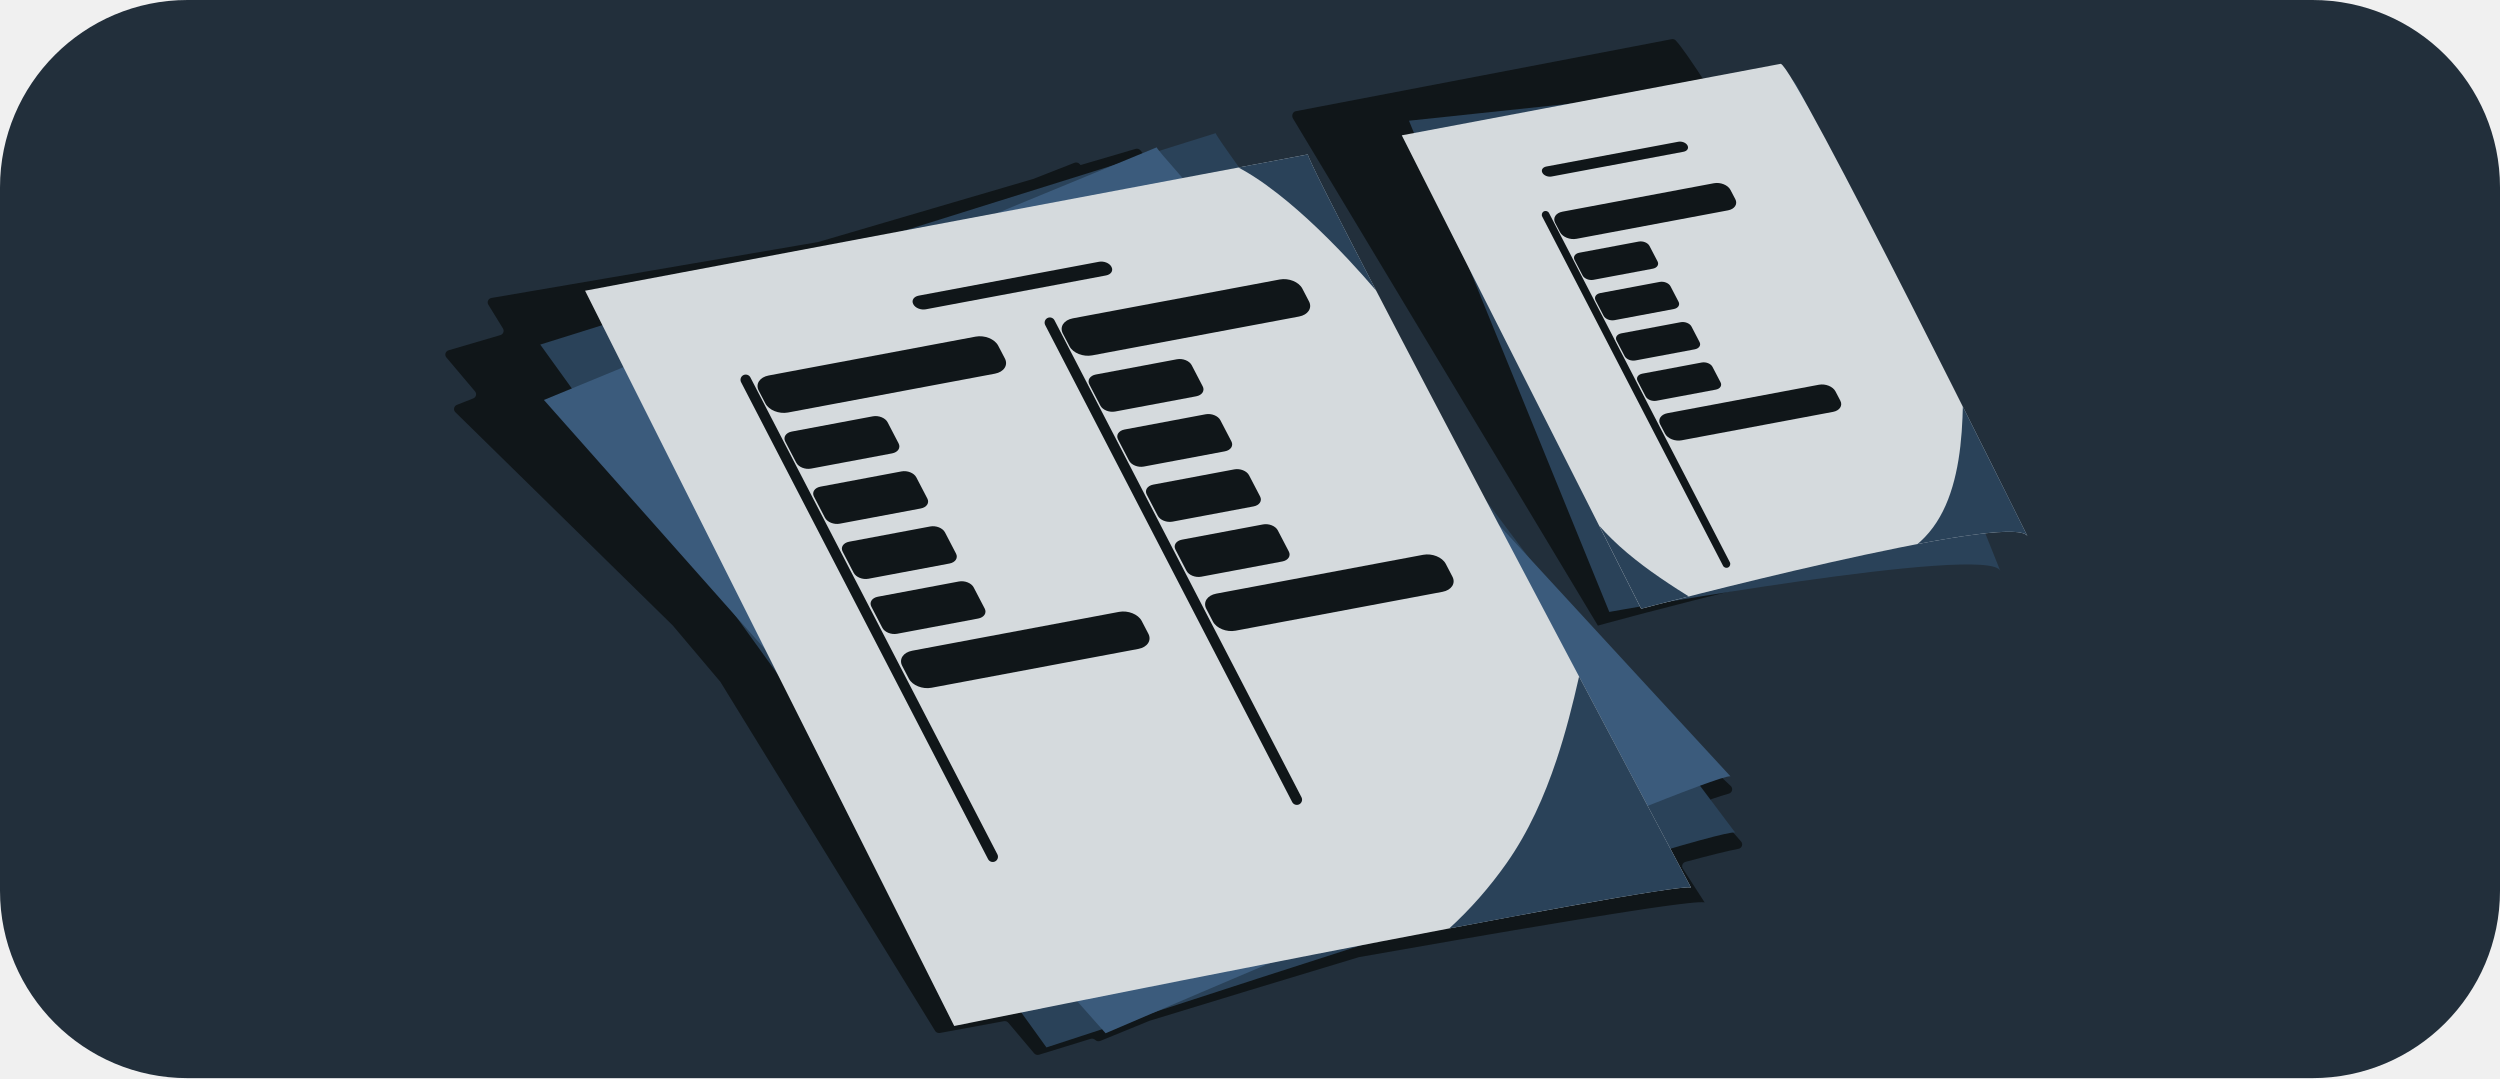
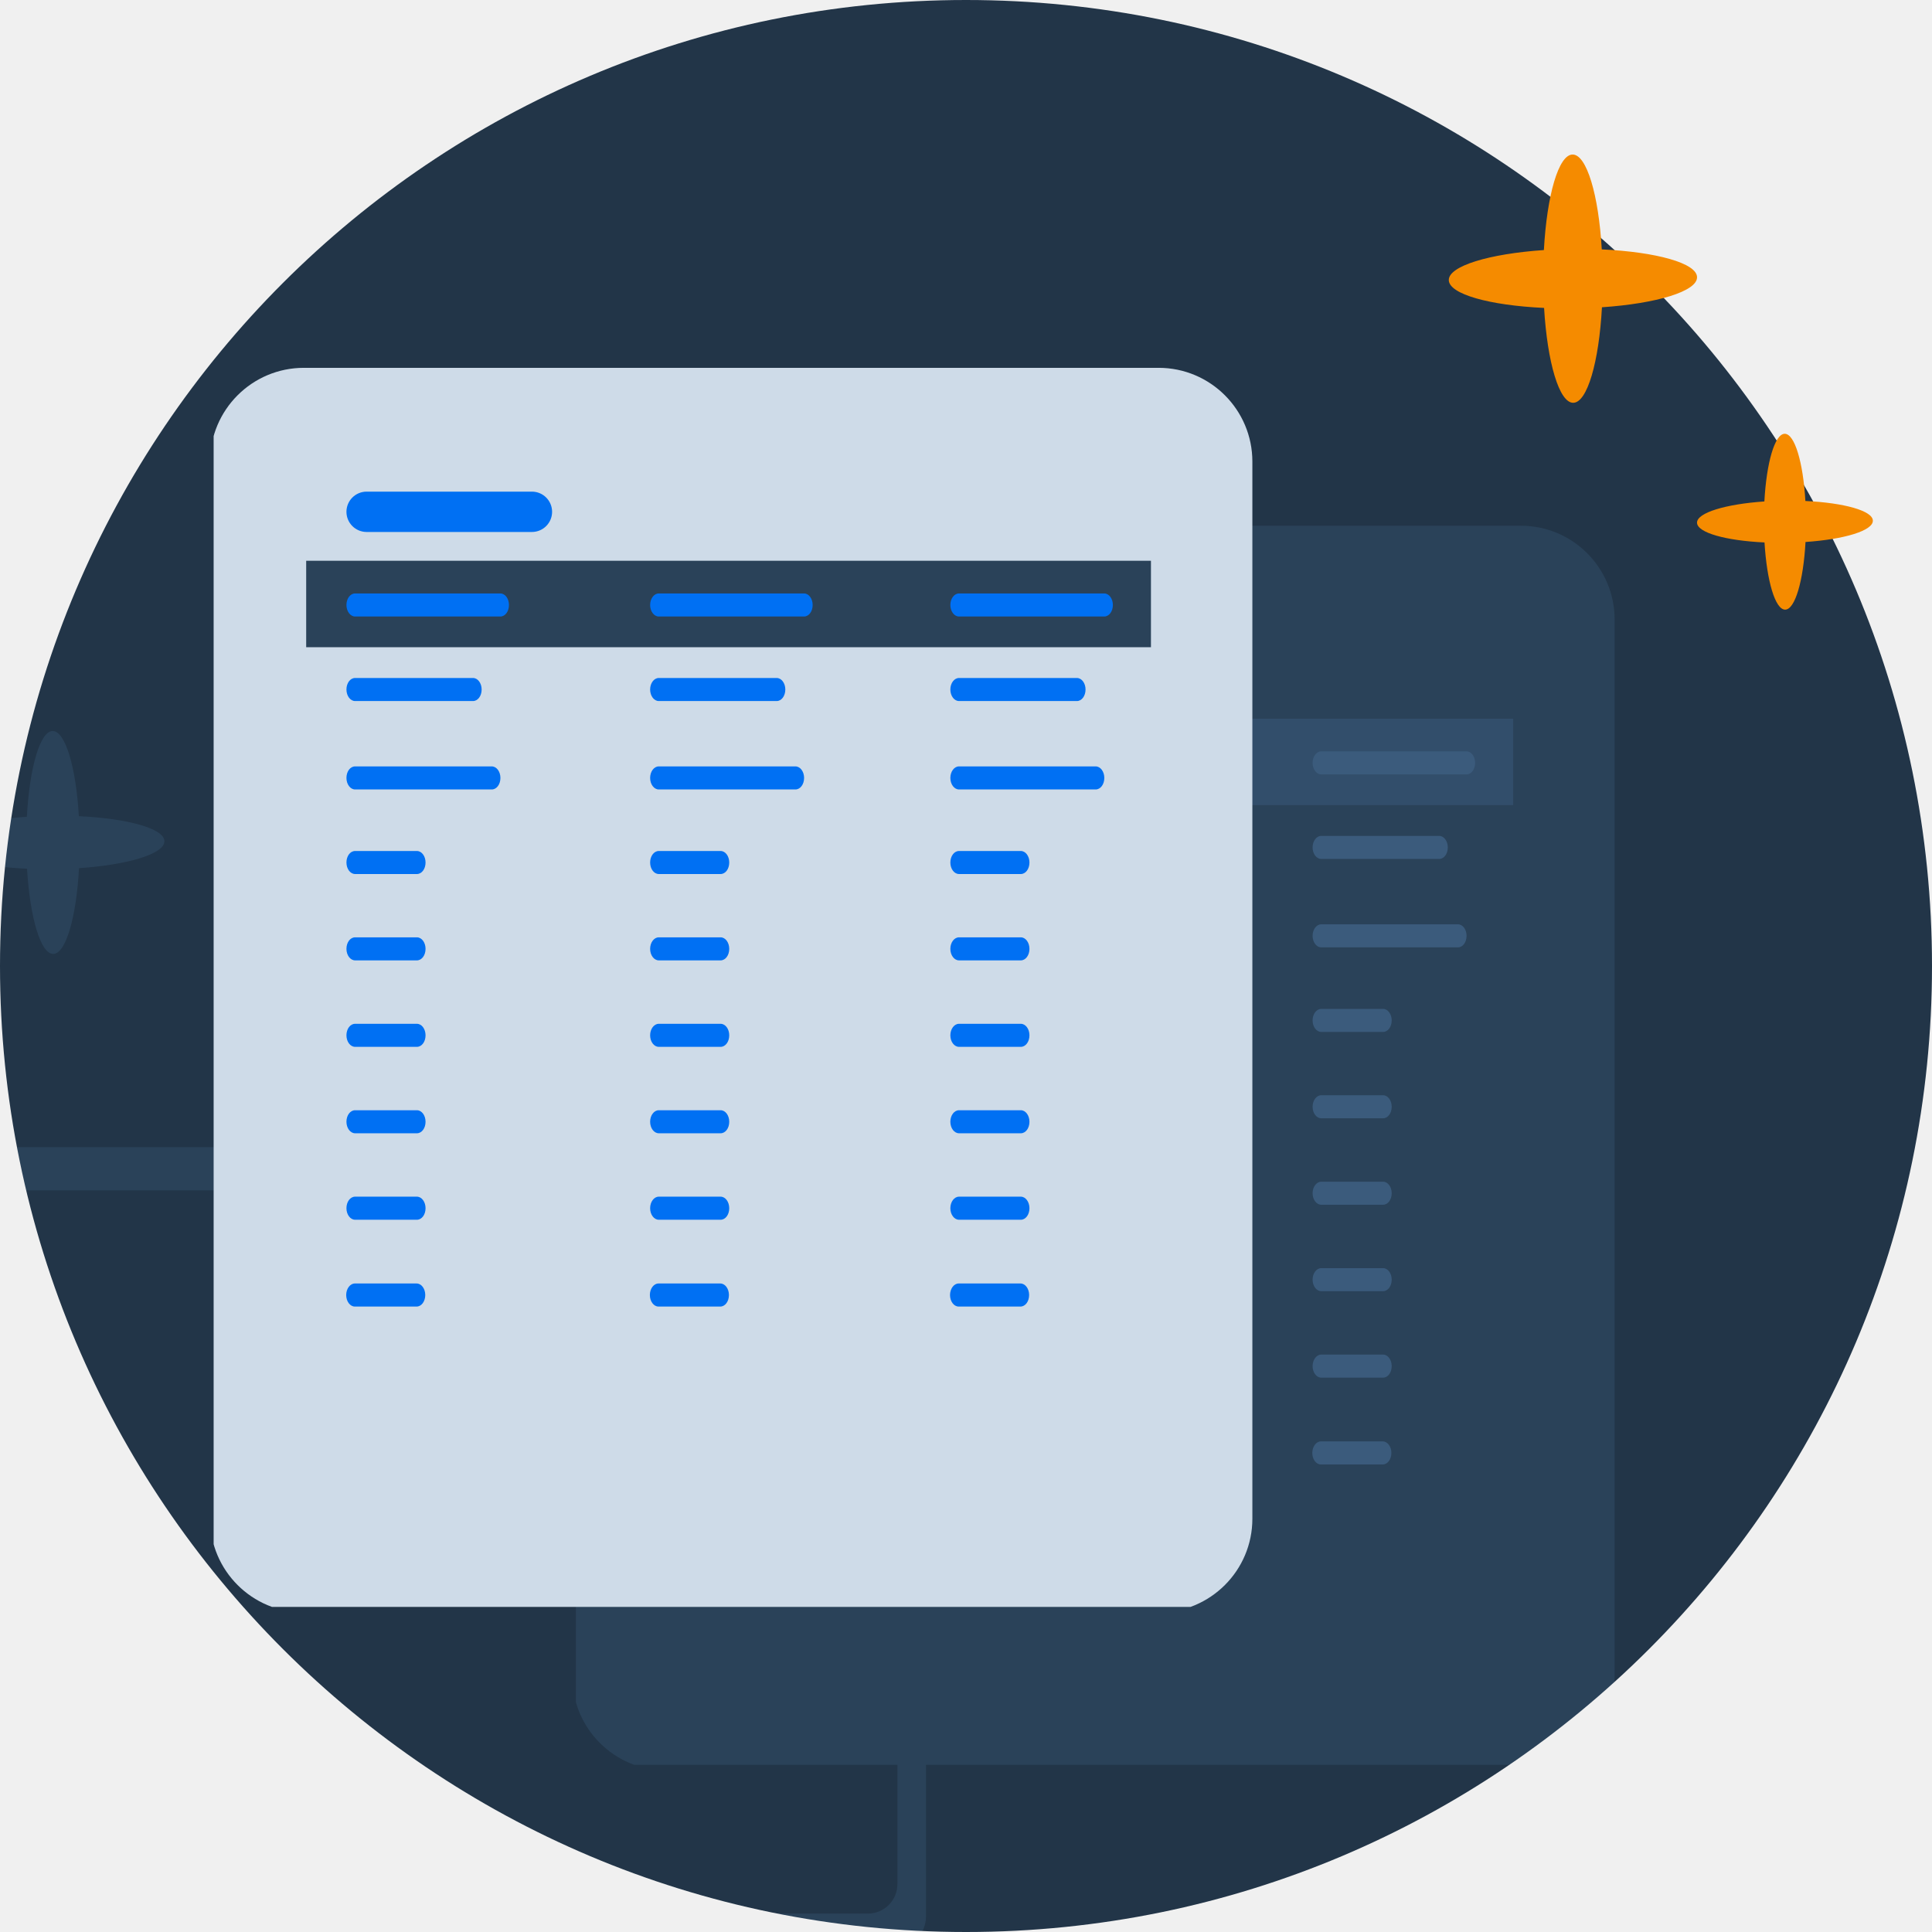
- <svg xmlns="http://www.w3.org/2000/svg" width="160" height="69" viewBox="0 0 160 69" fill="none">
-   <rect width="160" height="69" rx="12" fill="#222F3B" />
-   <path d="M110.766 50.302C109.198 48.818 103.254 43.197 96.321 36.617C96.315 36.61 96.308 36.604 96.302 36.597C95.277 35.424 94.236 34.234 93.192 33.039C93.183 33.028 93.174 33.018 93.165 33.005C90.073 28.181 87.038 23.431 84.594 19.574C84.496 19.418 84.397 19.263 84.301 19.111C84.299 19.107 84.296 19.103 84.294 19.098C84.204 18.957 84.117 18.817 84.027 18.678C84.014 18.657 84.001 18.635 83.988 18.614C83.902 18.479 83.819 18.346 83.736 18.215C83.729 18.206 83.723 18.195 83.718 18.187C83.637 18.056 83.554 17.927 83.475 17.801C83.46 17.777 83.447 17.756 83.431 17.732C83.357 17.616 83.285 17.5 83.212 17.385C83.197 17.359 83.182 17.335 83.164 17.31C83.092 17.194 83.02 17.082 82.95 16.969C82.934 16.943 82.919 16.919 82.901 16.893C82.829 16.778 82.757 16.664 82.687 16.552C82.676 16.533 82.663 16.516 82.652 16.497C82.595 16.404 82.538 16.314 82.481 16.224C82.433 16.145 82.382 16.068 82.334 15.991C82.279 15.903 82.225 15.815 82.17 15.731C82.157 15.712 82.146 15.692 82.133 15.673C82.067 15.568 82.004 15.465 81.938 15.364C81.916 15.33 81.894 15.296 81.874 15.261C81.828 15.188 81.782 15.116 81.739 15.043C81.701 14.982 81.664 14.922 81.627 14.865C81.592 14.809 81.557 14.751 81.522 14.695C81.493 14.65 81.465 14.603 81.436 14.558C81.397 14.493 81.358 14.429 81.318 14.367C81.287 14.318 81.257 14.268 81.226 14.221C81.195 14.172 81.165 14.12 81.134 14.073C81.101 14.02 81.066 13.964 81.033 13.912C81.005 13.867 80.976 13.822 80.95 13.777C80.915 13.721 80.88 13.664 80.847 13.61C80.825 13.573 80.803 13.539 80.781 13.505C80.746 13.449 80.711 13.393 80.679 13.338C80.652 13.295 80.628 13.254 80.602 13.213C80.573 13.168 80.545 13.123 80.519 13.078C80.493 13.035 80.466 12.992 80.44 12.949C80.414 12.906 80.387 12.864 80.361 12.821C80.341 12.786 80.322 12.754 80.302 12.722C80.273 12.673 80.243 12.626 80.214 12.578C80.21 12.57 80.206 12.563 80.199 12.555C80.081 12.362 79.973 12.184 79.877 12.021C79.866 12.004 79.855 11.984 79.844 11.965C79.822 11.928 79.803 11.894 79.781 11.858C79.765 11.832 79.75 11.804 79.735 11.78C79.717 11.75 79.7 11.72 79.682 11.693C79.667 11.667 79.651 11.641 79.638 11.617C79.621 11.587 79.606 11.562 79.59 11.534C79.577 11.512 79.564 11.491 79.553 11.47C79.538 11.444 79.525 11.42 79.511 11.396C79.498 11.375 79.487 11.354 79.476 11.334C79.463 11.313 79.452 11.291 79.439 11.27C79.428 11.251 79.419 11.233 79.411 11.216C79.4 11.197 79.389 11.178 79.38 11.161C79.371 11.143 79.362 11.128 79.356 11.116C79.347 11.101 79.338 11.083 79.332 11.07C79.325 11.056 79.319 11.043 79.312 11.03C79.305 11.017 79.299 11.004 79.295 10.993C79.288 10.98 79.284 10.972 79.279 10.961C79.275 10.953 79.27 10.942 79.266 10.935C79.262 10.925 79.26 10.918 79.257 10.91C79.257 10.905 79.253 10.899 79.251 10.895C79.249 10.886 79.246 10.88 79.246 10.873C79.246 10.873 79.246 10.873 79.246 10.871L74.829 11.63C74.724 11.648 74.617 11.609 74.551 11.53C73.756 10.586 73.22 9.932 73.001 9.636C72.926 9.535 72.799 9.492 72.679 9.528L69.157 10.562C69.135 10.539 69.114 10.515 69.096 10.496C69.013 10.403 68.882 10.373 68.765 10.418L66.151 11.444C66.151 11.444 66.133 11.45 66.127 11.452L52.387 15.482C52.376 15.486 52.365 15.489 52.354 15.491L31.456 19.068C31.252 19.103 31.147 19.328 31.254 19.502L32.189 21.022C32.288 21.183 32.207 21.393 32.021 21.447L28.71 22.418C28.508 22.478 28.434 22.719 28.567 22.877L30.402 25.05C30.529 25.2 30.47 25.43 30.284 25.5L29.242 25.91C29.047 25.987 28.994 26.234 29.143 26.382L43.038 40.012C43.038 40.012 43.051 40.025 43.056 40.031L46.089 43.621C46.098 43.632 46.106 43.645 46.115 43.656L59.846 65.976C59.909 66.079 60.03 66.132 60.15 66.111C60.661 66.017 62.128 65.746 64.25 65.356C64.355 65.337 64.464 65.375 64.532 65.455L66.183 67.411C66.26 67.501 66.383 67.537 66.497 67.503C66.933 67.368 68.104 67.007 69.799 66.486C69.904 66.454 70.02 66.482 70.097 66.557C70.182 66.641 70.307 66.664 70.417 66.619C70.835 66.448 71.958 65.989 73.577 65.328C73.585 65.324 73.594 65.322 73.603 65.32C77.315 64.183 82.067 62.735 86.951 61.264C86.962 61.26 86.972 61.257 86.986 61.255C89.046 60.891 91.083 60.535 93.041 60.196C93.238 60.161 93.435 60.127 93.63 60.095C93.704 60.082 93.779 60.069 93.855 60.056C94.05 60.022 94.243 59.99 94.433 59.958C94.504 59.945 94.574 59.934 94.644 59.921C94.834 59.889 95.025 59.857 95.213 59.823C95.281 59.812 95.347 59.799 95.415 59.788C95.629 59.752 95.844 59.715 96.058 59.679C96.091 59.672 96.122 59.668 96.155 59.662C96.35 59.627 96.545 59.595 96.74 59.563C96.801 59.552 96.86 59.542 96.919 59.533C97.14 59.494 97.361 59.458 97.58 59.422C97.583 59.422 97.585 59.422 97.587 59.422C97.797 59.385 98.005 59.351 98.213 59.316C98.275 59.306 98.336 59.295 98.397 59.286C98.592 59.254 98.783 59.222 98.973 59.19C99.015 59.184 99.054 59.177 99.096 59.168C99.273 59.138 99.446 59.111 99.619 59.081C99.68 59.07 99.742 59.061 99.801 59.05C99.976 59.02 100.149 58.993 100.32 58.965C100.375 58.956 100.429 58.947 100.484 58.937C100.644 58.911 100.804 58.883 100.962 58.858C101.019 58.849 101.076 58.838 101.132 58.83C101.31 58.802 101.483 58.772 101.656 58.744C101.686 58.739 101.719 58.733 101.75 58.729C101.912 58.703 102.074 58.677 102.232 58.652C102.284 58.643 102.339 58.634 102.392 58.626C102.558 58.6 102.722 58.572 102.882 58.547C102.911 58.542 102.937 58.538 102.963 58.534C103.114 58.51 103.261 58.486 103.408 58.463C103.46 58.454 103.511 58.446 103.563 58.439C103.725 58.413 103.885 58.388 104.041 58.364C104.049 58.364 104.058 58.362 104.067 58.36C104.218 58.336 104.367 58.313 104.514 58.291C104.555 58.285 104.597 58.278 104.638 58.272C104.785 58.248 104.932 58.227 105.072 58.206C105.085 58.206 105.098 58.201 105.109 58.199C105.243 58.18 105.372 58.16 105.501 58.141C105.541 58.135 105.582 58.128 105.622 58.124C105.758 58.105 105.891 58.085 106.018 58.066C106.025 58.066 106.029 58.066 106.033 58.064C106.158 58.047 106.281 58.03 106.399 58.012C106.43 58.008 106.463 58.004 106.493 58C106.614 57.982 106.734 57.965 106.848 57.95C106.852 57.95 106.855 57.95 106.859 57.95C106.969 57.935 107.076 57.92 107.179 57.907C107.207 57.903 107.234 57.901 107.26 57.897C107.361 57.884 107.459 57.871 107.551 57.86C107.56 57.86 107.566 57.86 107.575 57.858C107.665 57.847 107.75 57.837 107.834 57.828C107.858 57.826 107.882 57.822 107.904 57.819C107.987 57.811 108.068 57.8 108.142 57.794C108.147 57.794 108.151 57.794 108.155 57.794C108.23 57.785 108.3 57.779 108.366 57.772C108.383 57.772 108.401 57.77 108.418 57.768C108.484 57.761 108.547 57.757 108.607 57.753C108.664 57.749 108.714 57.746 108.762 57.744C108.775 57.744 108.786 57.744 108.797 57.744C108.843 57.744 108.887 57.742 108.924 57.742C108.961 57.742 108.99 57.742 109.018 57.746C109.025 57.746 109.031 57.746 109.038 57.746C109.062 57.749 109.084 57.753 109.099 57.757C109.099 57.757 108.589 56.968 107.702 55.593C107.597 55.43 107.682 55.211 107.873 55.16C109.434 54.74 110.61 54.446 111.259 54.326C111.482 54.285 111.576 54.025 111.429 53.856C111.042 53.416 110.359 52.638 109.443 51.593C109.307 51.439 109.373 51.199 109.57 51.132C110.015 50.982 110.376 50.866 110.648 50.791C110.864 50.731 110.932 50.461 110.77 50.306L110.766 50.302Z" fill="#101619" />
-   <path d="M120.707 35.62C120.759 35.612 120.808 35.601 120.86 35.592C120.95 35.575 121.038 35.56 121.126 35.543C121.18 35.534 121.231 35.523 121.285 35.515C121.425 35.489 121.564 35.465 121.702 35.442C121.764 35.431 121.824 35.42 121.884 35.41C121.959 35.397 122.037 35.384 122.112 35.371C122.183 35.358 122.254 35.347 122.322 35.337C122.43 35.319 122.535 35.302 122.64 35.285C122.709 35.274 122.775 35.264 122.842 35.253C122.909 35.242 122.973 35.234 123.04 35.223C123.115 35.212 123.188 35.201 123.261 35.191C123.342 35.18 123.422 35.167 123.499 35.156C123.579 35.146 123.658 35.135 123.735 35.124C123.789 35.118 123.843 35.111 123.894 35.103C123.969 35.094 124.045 35.083 124.118 35.075C124.171 35.068 124.223 35.062 124.277 35.055C124.369 35.045 124.461 35.034 124.549 35.025C124.592 35.021 124.635 35.017 124.676 35.012C124.751 35.006 124.826 34.997 124.899 34.991C124.932 34.989 124.964 34.984 124.996 34.982C125.093 34.974 125.187 34.967 125.277 34.961C125.309 34.959 125.342 34.957 125.376 34.954C125.445 34.95 125.513 34.946 125.58 34.944C125.608 34.944 125.636 34.942 125.662 34.939C125.748 34.937 125.831 34.935 125.911 34.933C125.934 34.933 125.958 34.933 125.982 34.933C126.046 34.933 126.106 34.933 126.166 34.933C126.188 34.933 126.209 34.933 126.231 34.933C126.304 34.935 126.375 34.939 126.443 34.944C126.461 34.944 126.476 34.946 126.491 34.948C126.544 34.952 126.596 34.959 126.647 34.963C126.665 34.963 126.682 34.967 126.697 34.969C126.757 34.978 126.813 34.987 126.864 34.997C126.873 34.997 126.881 35.002 126.89 35.004C126.933 35.015 126.974 35.025 127.012 35.036C127.025 35.04 127.036 35.042 127.047 35.047C127.09 35.062 127.128 35.077 127.165 35.096C127.169 35.096 127.171 35.1 127.176 35.103C127.206 35.12 127.234 35.137 127.257 35.156C127.264 35.163 127.27 35.167 127.277 35.173C127.3 35.195 127.322 35.219 127.339 35.244C127.339 35.244 127.335 35.238 127.328 35.225C127.3 35.178 127.201 35.01 127.043 34.742C127.034 34.727 127.025 34.714 127.017 34.697C126.521 33.857 125.481 32.105 124.126 29.828C124.12 29.818 124.113 29.805 124.105 29.794C124.03 29.667 123.952 29.538 123.875 29.407C123.862 29.386 123.851 29.367 123.838 29.345C123.615 28.969 123.383 28.583 123.145 28.183C123.095 28.1 123.046 28.016 122.994 27.932C122.896 27.767 122.795 27.597 122.694 27.427C122.634 27.326 122.574 27.226 122.513 27.125C122.468 27.049 122.423 26.974 122.378 26.899C122.294 26.759 122.213 26.62 122.127 26.48C122.088 26.416 122.052 26.354 122.013 26.289C122.004 26.276 121.996 26.261 121.989 26.248C116.485 17.061 108.542 3.923 107.249 2.591C107.178 2.518 107.084 2.486 106.991 2.506L82.93 7.116C82.733 7.155 82.641 7.398 82.752 7.587L100.856 37.697L102.265 40.04C102.265 40.04 102.286 40.033 102.322 40.025C102.333 40.023 102.346 40.018 102.359 40.014C102.398 40.003 102.447 39.99 102.509 39.973C102.531 39.967 102.552 39.962 102.576 39.956C102.593 39.952 102.61 39.947 102.63 39.941C102.658 39.932 102.688 39.926 102.72 39.915C102.733 39.911 102.75 39.907 102.763 39.902C103.07 39.819 103.51 39.7 104.058 39.554C104.137 39.533 104.219 39.511 104.302 39.49C104.328 39.483 104.352 39.477 104.378 39.471C104.455 39.449 104.537 39.428 104.618 39.406C104.642 39.4 104.665 39.393 104.689 39.387C104.781 39.363 104.878 39.337 104.975 39.312C104.981 39.312 104.988 39.307 104.996 39.305C105.101 39.277 105.207 39.249 105.316 39.221C108.96 38.264 115.18 36.688 120.089 35.738C120.297 35.697 120.505 35.659 120.709 35.62H120.707Z" fill="#101619" />
-   <path d="M34.576 22.053L66.973 67.035C66.973 67.035 109.7 52.986 111.049 53.28C111.049 53.28 77.792 9.108 77.805 8.523L34.576 22.053Z" fill="#2A4259" />
-   <path d="M34.81 25.598L70.759 66.128C70.759 66.128 109.438 49.502 110.748 49.683C110.748 49.683 74.086 9.99 74.028 9.43L34.81 25.598Z" fill="#3B5B7C" />
-   <path d="M37.445 18.606L61.07 65.662C61.07 65.662 106.925 56.383 108.225 56.808C108.225 56.808 83.573 10.45 83.702 9.883L37.445 18.606Z" fill="#D5DADD" />
-   <path d="M81.102 11.889C82.006 12.541 82.858 13.263 83.681 14.015C84.585 14.841 85.448 15.711 86.288 16.602C86.9 17.255 87.493 17.923 88.077 18.6C85.455 13.553 83.67 10.037 83.707 9.883L79.261 10.72C79.903 11.062 80.515 11.461 81.104 11.886L81.102 11.889Z" fill="#2A4259" />
-   <path d="M101.061 43.295C100.657 45.092 100.202 46.879 99.62 48.627C98.843 50.959 97.833 53.238 96.414 55.254C95.346 56.768 94.12 58.173 92.75 59.421C100.994 57.853 107.74 56.65 108.227 56.809C108.227 56.809 105.09 50.91 101.061 43.297V43.295Z" fill="#2A4259" />
-   <path d="M70.787 17.628L59.253 19.795C58.935 19.855 58.576 19.711 58.454 19.475L58.445 19.458C58.323 19.221 58.48 18.981 58.798 18.921L70.332 16.754C70.65 16.694 71.008 16.838 71.131 17.074L71.139 17.091C71.262 17.327 71.105 17.568 70.787 17.628Z" fill="#101619" />
-   <path d="M63.675 23.915L50.431 26.401C49.855 26.509 49.209 26.249 48.986 25.822L48.558 25.001C48.335 24.574 48.621 24.138 49.196 24.031L62.44 21.544C63.016 21.436 63.662 21.696 63.885 22.124L64.313 22.944C64.536 23.371 64.25 23.807 63.675 23.915Z" fill="#101619" />
-   <path d="M72.857 41.53L59.614 44.017C59.038 44.124 58.392 43.864 58.168 43.437L57.741 42.617C57.518 42.189 57.803 41.753 58.379 41.646L71.623 39.159C72.198 39.052 72.844 39.312 73.068 39.739L73.495 40.559C73.719 40.986 73.433 41.422 72.857 41.53Z" fill="#101619" />
-   <path d="M57.095 29.016L51.906 29.991C51.53 30.062 51.107 29.892 50.961 29.613L50.255 28.256C50.109 27.977 50.296 27.691 50.671 27.62L55.86 26.645C56.236 26.574 56.659 26.744 56.805 27.023L57.511 28.38C57.657 28.659 57.47 28.945 57.095 29.016Z" fill="#101619" />
-   <path d="M58.933 32.541L53.745 33.516C53.369 33.587 52.946 33.417 52.8 33.138L52.093 31.781C51.947 31.502 52.134 31.216 52.51 31.145L57.698 30.17C58.074 30.099 58.497 30.269 58.643 30.548L59.35 31.906C59.496 32.185 59.309 32.47 58.933 32.541Z" fill="#101619" />
-   <path d="M60.769 36.065L55.581 37.04C55.205 37.111 54.782 36.941 54.636 36.662L53.929 35.304C53.783 35.025 53.97 34.74 54.346 34.669L59.534 33.694C59.91 33.623 60.333 33.793 60.479 34.072L61.185 35.429C61.332 35.708 61.145 35.994 60.769 36.065Z" fill="#101619" />
-   <path d="M62.605 39.586L57.417 40.561C57.041 40.632 56.618 40.462 56.472 40.183L55.766 38.826C55.62 38.547 55.806 38.261 56.182 38.19L61.37 37.215C61.746 37.145 62.169 37.314 62.315 37.593L63.022 38.95C63.168 39.23 62.981 39.515 62.605 39.586Z" fill="#101619" />
-   <path fill-rule="evenodd" clip-rule="evenodd" d="M47.573 24.01C47.737 23.925 47.94 23.989 48.025 24.154L63.833 54.678C63.918 54.843 63.853 55.045 63.689 55.13C63.525 55.215 63.323 55.151 63.237 54.986L47.43 24.462C47.345 24.297 47.409 24.095 47.573 24.01Z" fill="#101619" />
-   <path d="M83.138 20.258L69.894 22.745C69.318 22.852 68.672 22.593 68.449 22.165L68.021 21.345C67.798 20.918 68.084 20.482 68.659 20.374L81.903 17.887C82.478 17.78 83.125 18.04 83.348 18.467L83.775 19.288C83.999 19.715 83.713 20.151 83.138 20.258Z" fill="#101619" />
-   <path d="M92.318 37.877L79.075 40.364C78.499 40.472 77.853 40.212 77.629 39.785L77.202 38.964C76.979 38.537 77.264 38.101 77.84 37.993L91.084 35.507C91.659 35.399 92.305 35.659 92.529 36.087L92.956 36.907C93.18 37.334 92.894 37.77 92.318 37.877Z" fill="#101619" />
-   <path d="M76.558 25.363L71.369 26.338C70.993 26.409 70.57 26.24 70.424 25.96L69.718 24.603C69.572 24.324 69.758 24.038 70.134 23.968L75.323 22.993C75.698 22.922 76.121 23.091 76.268 23.371L76.974 24.728C77.12 25.007 76.933 25.293 76.558 25.363Z" fill="#101619" />
-   <path d="M78.393 28.885L73.205 29.86C72.829 29.931 72.406 29.761 72.26 29.482L71.554 28.125C71.408 27.846 71.594 27.56 71.97 27.489L77.159 26.514C77.534 26.443 77.957 26.613 78.103 26.892L78.81 28.249C78.956 28.529 78.769 28.814 78.393 28.885Z" fill="#101619" />
-   <path d="M80.23 32.41L75.041 33.385C74.666 33.456 74.243 33.287 74.097 33.007L73.39 31.65C73.244 31.371 73.431 31.085 73.807 31.015L78.995 30.04C79.371 29.969 79.794 30.138 79.94 30.418L80.647 31.775C80.793 32.054 80.606 32.34 80.23 32.41Z" fill="#101619" />
-   <path d="M82.068 35.934L76.88 36.909C76.504 36.98 76.081 36.81 75.935 36.531L75.228 35.174C75.082 34.894 75.269 34.609 75.645 34.538L80.833 33.563C81.209 33.492 81.632 33.662 81.778 33.941L82.485 35.298C82.631 35.577 82.444 35.863 82.068 35.934Z" fill="#101619" />
-   <path fill-rule="evenodd" clip-rule="evenodd" d="M67.036 20.354C67.2 20.269 67.403 20.333 67.487 20.497L83.295 51.024C83.38 51.189 83.316 51.391 83.152 51.476C82.988 51.561 82.785 51.497 82.7 51.332L66.893 20.805C66.808 20.641 66.872 20.439 67.036 20.354Z" fill="#101619" />
-   <path d="M90.175 7.726L102.995 39.163C102.995 39.163 127.282 34.791 128.018 36.535C128.018 36.535 115.644 5.411 114.723 5.123L90.177 7.726H90.175Z" fill="#2A4259" />
-   <path d="M89.713 8.66L105.031 38.96C105.031 38.96 128.884 32.639 129.758 34.317C129.758 34.317 114.908 4.297 113.967 4.084L89.711 8.662L89.713 8.66Z" fill="#D5DADD" />
-   <path d="M125.622 26.016C125.617 26.254 125.611 26.49 125.6 26.729C125.575 27.336 125.532 27.944 125.463 28.55C125.396 29.14 125.304 29.729 125.173 30.308C125.048 30.871 124.887 31.427 124.679 31.964C124.481 32.475 124.237 32.969 123.938 33.431C123.646 33.882 123.298 34.299 122.901 34.661C122.841 34.717 122.776 34.767 122.712 34.82C126.494 34.101 129.462 33.745 129.76 34.316C129.76 34.316 127.984 30.725 125.62 26.018L125.622 26.016Z" fill="#2A4259" />
-   <path d="M107.357 37.714C106.614 37.233 105.88 36.737 105.171 36.204C104.469 35.676 103.79 35.111 103.161 34.497C102.88 34.224 102.611 33.941 102.352 33.648L105.036 38.957C105.036 38.957 106.226 38.641 108.081 38.171C107.841 38.019 107.6 37.868 107.36 37.714H107.357Z" fill="#2A4259" />
-   <path d="M107.746 9.712L99.302 11.297C99.07 11.34 98.808 11.235 98.716 11.063L98.709 11.05C98.619 10.876 98.735 10.7 98.967 10.657L107.411 9.072C107.643 9.029 107.905 9.134 107.997 9.306L108.004 9.319C108.094 9.493 107.978 9.669 107.746 9.712Z" fill="#101619" />
-   <path d="M110.596 13.462L100.9 15.283C100.479 15.363 100.004 15.172 99.841 14.858L99.527 14.259C99.364 13.945 99.572 13.627 99.993 13.548L109.689 11.727C110.11 11.648 110.585 11.839 110.748 12.152L111.062 12.751C111.225 13.065 111.016 13.383 110.596 13.462Z" fill="#101619" />
-   <path d="M117.317 26.359L107.621 28.18C107.2 28.259 106.726 28.068 106.562 27.755L106.249 27.155C106.086 26.842 106.294 26.524 106.715 26.445L116.411 24.623C116.832 24.544 117.306 24.735 117.47 25.049L117.783 25.648C117.946 25.961 117.738 26.279 117.317 26.359Z" fill="#101619" />
-   <path d="M105.779 17.196L101.98 17.909C101.705 17.961 101.394 17.836 101.288 17.632L100.771 16.638C100.664 16.434 100.801 16.225 101.076 16.174L104.875 15.461C105.15 15.409 105.461 15.534 105.566 15.738L106.084 16.732C106.191 16.936 106.054 17.145 105.779 17.196Z" fill="#101619" />
-   <path d="M107.123 19.778L103.324 20.491C103.049 20.543 102.738 20.418 102.633 20.214L102.115 19.22C102.008 19.016 102.145 18.807 102.42 18.756L106.219 18.043C106.494 17.991 106.805 18.116 106.911 18.32L107.428 19.314C107.535 19.518 107.398 19.727 107.123 19.778Z" fill="#101619" />
-   <path d="M108.467 22.356L104.668 23.069C104.394 23.121 104.082 22.996 103.977 22.792L103.459 21.798C103.352 21.594 103.489 21.386 103.764 21.334L107.563 20.621C107.838 20.57 108.15 20.694 108.255 20.898L108.772 21.892C108.88 22.096 108.742 22.305 108.467 22.356Z" fill="#101619" />
-   <path d="M109.812 24.936L106.013 25.649C105.738 25.701 105.426 25.576 105.321 25.372L104.804 24.378C104.696 24.174 104.834 23.966 105.109 23.914L108.908 23.201C109.182 23.149 109.494 23.274 109.599 23.478L110.117 24.472C110.224 24.676 110.087 24.885 109.812 24.936Z" fill="#101619" />
-   <path fill-rule="evenodd" clip-rule="evenodd" d="M98.807 13.529C98.927 13.467 99.075 13.514 99.137 13.634L110.71 35.983C110.772 36.104 110.725 36.252 110.605 36.314C110.485 36.376 110.337 36.329 110.275 36.209L98.702 13.86C98.64 13.739 98.687 13.592 98.807 13.529Z" fill="#101619" />
+ <svg xmlns="http://www.w3.org/2000/svg" width="160" height="160" viewBox="0 0 160 160" fill="none">
+   <mask id="mask0_2810_46802" style="mask-type:alpha" maskUnits="userSpaceOnUse" x="0" y="0" width="160" height="160">
+     <circle cx="80" cy="80" r="80" fill="#EBF8FF" />
+   </mask>
+   <g mask="url(#mask0_2810_46802)">
+     <path d="M192.728 -1.538H-31.19C-32.649 -1.54 -34.095 -1.232 -35.444 -0.632C-36.792 -0.033 -38.018 0.846 -39.051 1.955C-40.083 3.064 -40.902 4.381 -41.461 5.831C-42.02 7.28 -42.308 8.834 -42.308 10.403V151.895C-42.308 155.065 -41.136 158.105 -39.051 160.346C-36.966 162.587 -34.138 163.847 -31.19 163.847H192.728C195.677 163.847 198.505 162.587 200.59 160.346C202.675 158.105 203.846 155.065 203.846 151.895V10.403C203.846 8.834 203.559 7.28 203 5.831C202.441 4.381 201.622 3.064 200.589 1.955C199.557 0.846 198.331 -0.033 196.982 -0.632C195.633 -1.232 194.188 -1.54 192.728 -1.538Z" fill="#223548" />
+     <path d="M74.06 95.001H-20.078C-21.529 95.001 -22.705 96.179 -22.705 97.633V158.709C-22.705 160.163 -21.529 161.341 -20.078 161.341H74.06C75.511 161.341 76.687 160.163 76.687 158.709V97.633C76.687 96.179 75.511 95.001 74.06 95.001Z" fill="#2A4259" />
+     <path d="M71.88 98.576H-18.03C-19.376 98.576 -20.468 99.67 -20.468 101.019V156.031C-20.468 157.38 -19.376 158.474 -18.03 158.474H71.88C73.227 158.474 74.319 157.38 74.319 156.031V101.019C74.319 99.67 73.227 98.576 71.88 98.576Z" fill="#223548" />
+     <path d="M27.172 97.339C27.524 97.339 27.809 97.053 27.809 96.701C27.809 96.349 27.524 96.064 27.172 96.064C26.821 96.064 26.536 96.349 26.536 96.701C26.536 97.053 26.821 97.339 27.172 97.339Z" fill="#324E6B" />
+     <g clip-path="url(#clip0_2810_46802)">
+       <path d="M125.95 43.539H55.166C50.877 43.539 47.4 47.016 47.4 51.305V138.85C47.4 143.139 50.877 146.616 55.166 146.616H125.95C130.239 146.616 133.716 143.139 133.716 138.85V51.305C133.716 47.016 130.239 43.539 125.95 43.539Z" fill="#2A4259" />
+       <path fill-rule="evenodd" clip-rule="evenodd" d="M55.357 51.884C55.357 51.531 55.454 51.248 55.573 51.248H125.096C125.214 51.248 125.311 51.517 125.311 51.884V138.273C125.311 138.626 125.214 138.909 125.096 138.909H55.573C55.454 138.909 55.357 138.639 55.357 138.273V51.884Z" fill="#2A4259" />
+       <path d="M125.317 59.518H55.357V66.677H125.317V59.518Z" fill="#324E6B" />
+       <path d="M59.408 62.224H71.437C71.831 62.224 72.151 62.652 72.151 63.18C72.151 63.719 71.831 64.134 71.437 64.134H59.408C59.012 64.134 58.691 63.706 58.691 63.18C58.691 62.652 59.001 62.224 59.408 62.224Z" fill="#3B5B7C" />
+       <path d="M59.408 69.225H69.174C69.567 69.225 69.888 69.653 69.888 70.178C69.888 70.718 69.567 71.135 69.174 71.135H59.408C59.012 71.135 58.691 70.707 58.691 70.178C58.691 69.653 59.001 69.225 59.408 69.225Z" fill="#3B5B7C" />
+       <path d="M59.408 76.547H70.726C71.122 76.547 71.443 76.975 71.443 77.501C71.443 78.04 71.122 78.457 70.726 78.457H59.408C59.012 78.457 58.691 78.029 58.691 77.501C58.691 76.973 59.001 76.547 59.408 76.547Z" fill="#3B5B7C" />
+       <path d="M59.408 83.553H64.528C64.924 83.553 65.242 83.981 65.242 84.507C65.242 85.046 64.924 85.461 64.528 85.461H59.408C59.012 85.461 58.691 85.035 58.691 84.507C58.691 83.973 59.001 83.553 59.408 83.553Z" fill="#3B5B7C" />
+       <path d="M59.408 90.703H64.528C64.924 90.703 65.242 91.129 65.242 91.657C65.242 92.196 64.924 92.611 64.528 92.611H59.408C59.012 92.611 58.691 92.185 58.691 91.657C58.691 91.129 59.001 90.703 59.408 90.703Z" fill="#3B5B7C" />
+       <path d="M59.408 105.022H64.528C64.924 105.022 65.242 105.448 65.242 105.976C65.242 106.515 64.924 106.93 64.528 106.93H59.408C59.012 106.93 58.691 106.502 58.691 105.976C58.691 105.448 59.001 105.022 59.408 105.022Z" fill="#3B5B7C" />
+       <path d="M59.408 97.864H64.528C64.924 97.864 65.242 98.29 65.242 98.818C65.242 99.357 64.924 99.772 64.528 99.772H59.408C59.012 99.772 58.691 99.346 58.691 98.818C58.691 98.29 59.001 97.864 59.408 97.864Z" fill="#3B5B7C" />
+       <path d="M59.408 112.181H64.528C64.924 112.181 65.242 112.609 65.242 113.137C65.242 113.676 64.924 114.091 64.528 114.091H59.408C59.012 114.091 58.691 113.663 58.691 113.137C58.691 112.609 59.001 112.181 59.408 112.181Z" fill="#3B5B7C" />
+       <path d="M59.384 119.37H64.504C64.897 119.37 65.218 119.799 65.218 120.324C65.218 120.863 64.897 121.281 64.504 121.281H59.384C58.991 121.281 58.67 120.852 58.67 120.324C58.67 119.799 59.001 119.37 59.384 119.37Z" fill="#3B5B7C" />
+       <path d="M84.558 62.224H96.587C96.98 62.224 97.301 62.652 97.301 63.18C97.301 63.719 96.98 64.134 96.587 64.134H84.558C84.162 64.134 83.841 63.706 83.841 63.18C83.841 62.652 84.162 62.224 84.558 62.224Z" fill="#3B5B7C" />
+       <path d="M84.558 69.225H94.323C94.716 69.225 95.037 69.653 95.037 70.178C95.037 70.718 94.716 71.135 94.323 71.135H84.558C84.162 71.135 83.841 70.707 83.841 70.178C83.841 69.653 84.162 69.225 84.558 69.225Z" fill="#3B5B7C" />
+       <path d="M84.558 76.547H95.875C96.271 76.547 96.592 76.975 96.592 77.501C96.592 78.04 96.271 78.457 95.875 78.457H84.558C84.162 78.457 83.841 78.029 83.841 77.501C83.841 76.973 84.162 76.547 84.558 76.547Z" fill="#3B5B7C" />
+       <path d="M84.558 83.553H89.677C90.074 83.553 90.392 83.981 90.392 84.507C90.392 85.046 90.074 85.461 89.677 85.461H84.558C84.162 85.461 83.841 85.035 83.841 84.507C83.841 83.973 84.162 83.553 84.558 83.553Z" fill="#3B5B7C" />
+       <path d="M84.558 90.703H89.677C90.074 90.703 90.392 91.129 90.392 91.657C90.392 92.196 90.074 92.611 89.677 92.611H84.558C84.162 92.611 83.841 92.185 83.841 91.657C83.841 91.129 84.162 90.703 84.558 90.703Z" fill="#3B5B7C" />
+       <path d="M84.558 105.022H89.677C90.074 105.022 90.392 105.448 90.392 105.976C90.392 106.515 90.074 106.93 89.677 106.93H84.558C84.162 106.93 83.841 106.502 83.841 105.976C83.841 105.448 84.162 105.022 84.558 105.022Z" fill="#3B5B7C" />
+       <path d="M84.558 97.864H89.677C90.074 97.864 90.392 98.29 90.392 98.818C90.392 99.357 90.074 99.772 89.677 99.772H84.558C84.162 99.772 83.841 99.346 83.841 98.818C83.841 98.29 84.162 97.864 84.558 97.864Z" fill="#3B5B7C" />
+       <path d="M84.558 112.181H89.677C90.074 112.181 90.392 112.609 90.392 113.137C90.392 113.676 90.074 114.091 89.677 114.091H84.558C84.162 114.091 83.841 113.663 83.841 113.137C83.841 112.609 84.162 112.181 84.558 112.181Z" fill="#3B5B7C" />
+       <path d="M84.533 119.37H89.653C90.047 119.37 90.367 119.799 90.367 120.324C90.367 120.863 90.047 121.281 89.653 121.281H84.533C84.14 121.281 83.819 120.852 83.819 120.324C83.819 119.799 84.14 119.37 84.533 119.37Z" fill="#3B5B7C" />
+       <path d="M109.421 62.224H121.45C121.843 62.224 122.164 62.652 122.164 63.18C122.164 63.719 121.843 64.134 121.45 64.134H109.421C109.025 64.134 108.704 63.706 108.704 63.18C108.704 62.652 109.025 62.224 109.421 62.224Z" fill="#3B5B7C" />
+       <path d="M109.421 69.225H119.186C119.58 69.225 119.901 69.653 119.901 70.178C119.901 70.718 119.58 71.135 119.186 71.135H109.421C109.025 71.135 108.704 70.707 108.704 70.178C108.704 69.653 109.025 69.225 109.421 69.225Z" fill="#3B5B7C" />
+       <path d="M109.421 76.547H120.739C121.135 76.547 121.455 76.975 121.455 77.501C121.455 78.04 121.135 78.457 120.739 78.457H109.421C109.025 78.457 108.704 78.029 108.704 77.501C108.704 76.973 109.025 76.547 109.421 76.547Z" fill="#3B5B7C" />
+       <path d="M109.421 83.553H114.541C114.934 83.553 115.255 83.981 115.255 84.507C115.255 85.046 114.934 85.461 114.541 85.461H109.421C109.025 85.461 108.704 85.035 108.704 84.507C108.704 83.973 109.025 83.553 109.421 83.553Z" fill="#3B5B7C" />
+       <path d="M109.421 90.703H114.541C114.934 90.703 115.255 91.129 115.255 91.657C115.255 92.196 114.934 92.611 114.541 92.611H109.421C109.025 92.611 108.704 92.185 108.704 91.657C108.704 91.129 109.025 90.703 109.421 90.703Z" fill="#3B5B7C" />
+       <path d="M109.421 105.022H114.541C114.934 105.022 115.255 105.448 115.255 105.976C115.255 106.515 114.934 106.93 114.541 106.93H109.421C109.025 106.93 108.704 106.502 108.704 105.976C108.704 105.448 109.025 105.022 109.421 105.022Z" fill="#3B5B7C" />
+       <path d="M109.421 97.864H114.541C114.934 97.864 115.255 98.29 115.255 98.818C115.255 99.357 114.934 99.772 114.541 99.772H109.421C109.025 99.772 108.704 99.346 108.704 98.818C108.704 98.29 109.025 97.864 109.421 97.864Z" fill="#3B5B7C" />
+       <path d="M109.421 112.181H114.541C114.934 112.181 115.255 112.609 115.255 113.137C115.255 113.676 114.934 114.091 114.541 114.091H109.421C109.025 114.091 108.704 113.663 108.704 113.137C108.704 112.609 109.025 112.181 109.421 112.181Z" fill="#3B5B7C" />
+       <path d="M109.392 119.37H114.512C114.908 119.37 115.229 119.799 115.229 120.324C115.229 120.863 114.908 121.281 114.512 121.281H109.392C108.996 121.281 108.678 120.852 108.678 120.324C108.683 119.799 109.001 119.37 109.392 119.37Z" fill="#3B5B7C" />
+       <path d="M74.051 53.792H60.362C59.439 53.792 58.691 54.54 58.691 55.463C58.691 56.385 59.439 57.133 60.362 57.133H74.051C74.974 57.133 75.722 56.385 75.722 55.463C75.722 54.54 74.974 53.792 74.051 53.792Z" fill="#3B5B7C" />
+     </g>
+     <path d="M13.615 69.664C13.615 68.62 10.582 67.783 6.53 67.593C6.298 63.546 5.406 60.537 4.362 60.539C3.317 60.541 2.448 63.574 2.225 67.642C-1.838 67.92 -4.86 68.828 -4.846 69.875C-4.832 70.922 -1.813 71.759 2.239 71.946C2.483 75.994 3.363 79.003 4.406 79.001C5.448 78.998 6.322 75.966 6.544 71.898C10.608 71.62 13.627 70.712 13.615 69.664Z" fill="#2A4259" />
+     <path d="M181.23 131.1C181.23 129.794 177.439 128.749 172.374 128.511C172.085 123.452 170.97 119.69 169.663 119.693C168.357 119.696 167.271 123.487 166.993 128.572C161.913 128.919 158.137 130.055 158.154 131.364C158.172 132.672 161.945 133.718 167.011 133.952C167.315 139.011 168.415 142.773 169.718 142.77C171.022 142.767 172.113 138.977 172.391 133.892C177.471 133.544 181.245 132.409 181.23 131.1Z" fill="#2A4259" />
+     <g clip-path="url(#clip1_2810_46802)">
+       <path d="M95.95 30.462H25.166C20.877 30.462 17.4 33.939 17.4 38.228V125.773C17.4 130.062 20.877 133.539 25.166 133.539H95.95C100.239 133.539 103.716 130.062 103.716 125.773V38.228C103.716 33.939 100.239 30.462 95.95 30.462Z" fill="#CEDBE8" />
+       <path fill-rule="evenodd" clip-rule="evenodd" d="M25.357 38.807C25.357 38.454 25.454 38.171 25.573 38.171H95.096C95.214 38.171 95.311 38.44 95.311 38.807V125.196C95.311 125.549 95.214 125.832 95.096 125.832H25.573C25.454 125.832 25.357 125.562 25.357 125.196V38.807Z" fill="#CEDBE8" />
+       <path d="M95.317 46.44H25.357V53.6H95.317V46.44Z" fill="#2A4259" />
+       <path d="M29.408 49.147H41.437C41.831 49.147 42.151 49.575 42.151 50.103C42.151 50.642 41.831 51.057 41.437 51.057H29.408C29.012 51.057 28.691 50.629 28.691 50.103C28.691 49.575 29.001 49.147 29.408 49.147Z" fill="#0070F3" />
+       <path d="M29.408 56.148H39.174C39.567 56.148 39.888 56.576 39.888 57.101C39.888 57.64 39.567 58.058 39.174 58.058H29.408C29.012 58.058 28.691 57.63 28.691 57.101C28.691 56.576 29.001 56.148 29.408 56.148Z" fill="#0070F3" />
+       <path d="M29.408 63.47H40.726C41.122 63.47 41.443 63.898 41.443 64.424C41.443 64.963 41.122 65.38 40.726 65.38H29.408C29.012 65.38 28.691 64.952 28.691 64.424C28.691 63.895 29.001 63.47 29.408 63.47Z" fill="#0070F3" />
+       <path d="M29.408 70.476H34.528C34.924 70.476 35.242 70.904 35.242 71.43C35.242 71.968 34.924 72.383 34.528 72.383H29.408C29.012 72.383 28.691 71.958 28.691 71.43C28.691 70.896 29.001 70.476 29.408 70.476Z" fill="#0070F3" />
+       <path d="M29.408 77.626H34.528C34.924 77.626 35.242 78.052 35.242 78.58C35.242 79.119 34.924 79.534 34.528 79.534H29.408C29.012 79.534 28.691 79.108 28.691 78.58C28.691 78.052 29.001 77.626 29.408 77.626Z" fill="#0070F3" />
+       <path d="M29.408 91.945H34.528C34.924 91.945 35.242 92.371 35.242 92.899C35.242 93.438 34.924 93.853 34.528 93.853H29.408C29.012 93.853 28.691 93.425 28.691 92.899C28.691 92.371 29.001 91.945 29.408 91.945Z" fill="#0070F3" />
+       <path d="M29.408 84.787H34.528C34.924 84.787 35.242 85.213 35.242 85.741C35.242 86.28 34.924 86.695 34.528 86.695H29.408C29.012 86.695 28.691 86.269 28.691 85.741C28.691 85.213 29.001 84.787 29.408 84.787Z" fill="#0070F3" />
+       <path d="M29.408 99.103H34.528C34.924 99.103 35.242 99.532 35.242 100.06C35.242 100.599 34.924 101.014 34.528 101.014H29.408C29.012 101.014 28.691 100.586 28.691 100.06C28.691 99.532 29.001 99.103 29.408 99.103Z" fill="#0070F3" />
+       <path d="M29.384 106.293H34.504C34.897 106.293 35.218 106.721 35.218 107.247C35.218 107.786 34.897 108.203 34.504 108.203H29.384C28.991 108.203 28.67 107.775 28.67 107.247C28.67 106.721 29.001 106.293 29.384 106.293Z" fill="#0070F3" />
+       <path d="M54.558 49.147H66.587C66.98 49.147 67.301 49.575 67.301 50.103C67.301 50.642 66.98 51.057 66.587 51.057H54.558C54.161 51.057 53.841 50.629 53.841 50.103C53.841 49.575 54.161 49.147 54.558 49.147Z" fill="#0070F3" />
+       <path d="M54.558 56.148H64.323C64.716 56.148 65.037 56.576 65.037 57.101C65.037 57.64 64.716 58.058 64.323 58.058H54.558C54.161 58.058 53.841 57.63 53.841 57.101C53.841 56.576 54.161 56.148 54.558 56.148Z" fill="#0070F3" />
+       <path d="M54.558 63.47H65.875C66.271 63.47 66.592 63.898 66.592 64.424C66.592 64.963 66.271 65.38 65.875 65.38H54.558C54.161 65.38 53.841 64.952 53.841 64.424C53.841 63.895 54.161 63.47 54.558 63.47Z" fill="#0070F3" />
+       <path d="M54.558 70.476H59.678C60.074 70.476 60.392 70.904 60.392 71.43C60.392 71.968 60.074 72.383 59.678 72.383H54.558C54.161 72.383 53.841 71.958 53.841 71.43C53.841 70.896 54.161 70.476 54.558 70.476Z" fill="#0070F3" />
+       <path d="M54.558 77.626H59.678C60.074 77.626 60.392 78.052 60.392 78.58C60.392 79.119 60.074 79.534 59.678 79.534H54.558C54.161 79.534 53.841 79.108 53.841 78.58C53.841 78.052 54.161 77.626 54.558 77.626Z" fill="#0070F3" />
+       <path d="M54.558 91.945H59.678C60.074 91.945 60.392 92.371 60.392 92.899C60.392 93.438 60.074 93.853 59.678 93.853H54.558C54.161 93.853 53.841 93.425 53.841 92.899C53.841 92.371 54.161 91.945 54.558 91.945Z" fill="#0070F3" />
+       <path d="M54.558 84.787H59.678C60.074 84.787 60.392 85.213 60.392 85.741C60.392 86.28 60.074 86.695 59.678 86.695H54.558C54.161 86.695 53.841 86.269 53.841 85.741C53.841 85.213 54.161 84.787 54.558 84.787Z" fill="#0070F3" />
+       <path d="M54.558 99.103H59.678C60.074 99.103 60.392 99.532 60.392 100.06C60.392 100.599 60.074 101.014 59.678 101.014H54.558C54.161 101.014 53.841 100.586 53.841 100.06C53.841 99.532 54.161 99.103 54.558 99.103Z" fill="#0070F3" />
+       <path d="M54.533 106.293H59.653C60.047 106.293 60.367 106.721 60.367 107.247C60.367 107.786 60.047 108.203 59.653 108.203H54.533C54.14 108.203 53.819 107.775 53.819 107.247C53.819 106.721 54.14 106.293 54.533 106.293Z" fill="#0070F3" />
+       <path d="M79.421 49.147H91.45C91.843 49.147 92.164 49.575 92.164 50.103C92.164 50.642 91.843 51.057 91.45 51.057H79.421C79.025 51.057 78.704 50.629 78.704 50.103C78.704 49.575 79.025 49.147 79.421 49.147Z" fill="#0070F3" />
+       <path d="M79.421 56.148H89.186C89.58 56.148 89.9 56.576 89.9 57.101C89.9 57.64 89.58 58.058 89.186 58.058H79.421C79.025 58.058 78.704 57.63 78.704 57.101C78.704 56.576 79.025 56.148 79.421 56.148Z" fill="#0070F3" />
+       <path d="M79.421 63.47H90.739C91.135 63.47 91.455 63.898 91.455 64.424C91.455 64.963 91.135 65.38 90.739 65.38H79.421C79.025 65.38 78.704 64.952 78.704 64.424C78.704 63.895 79.025 63.47 79.421 63.47Z" fill="#0070F3" />
+       <path d="M79.421 70.476H84.541C84.934 70.476 85.255 70.904 85.255 71.43C85.255 71.968 84.934 72.383 84.541 72.383H79.421C79.025 72.383 78.704 71.958 78.704 71.43C78.704 70.896 79.025 70.476 79.421 70.476Z" fill="#0070F3" />
+       <path d="M79.421 77.626H84.541C84.934 77.626 85.255 78.052 85.255 78.58C85.255 79.119 84.934 79.534 84.541 79.534H79.421C79.025 79.534 78.704 79.108 78.704 78.58C78.704 78.052 79.025 77.626 79.421 77.626Z" fill="#0070F3" />
+       <path d="M79.421 91.945H84.541C84.934 91.945 85.255 92.371 85.255 92.899C85.255 93.438 84.934 93.853 84.541 93.853H79.421C79.025 93.853 78.704 93.425 78.704 92.899C78.704 92.371 79.025 91.945 79.421 91.945Z" fill="#0070F3" />
+       <path d="M79.421 84.787H84.541C84.934 84.787 85.255 85.213 85.255 85.741C85.255 86.28 84.934 86.695 84.541 86.695H79.421C79.025 86.695 78.704 86.269 78.704 85.741C78.704 85.213 79.025 84.787 79.421 84.787Z" fill="#0070F3" />
+       <path d="M79.421 99.103H84.541C84.934 99.103 85.255 99.532 85.255 100.06C85.255 100.599 84.934 101.014 84.541 101.014H79.421C79.025 101.014 78.704 100.586 78.704 100.06C78.704 99.532 79.025 99.103 79.421 99.103Z" fill="#0070F3" />
+       <path d="M79.392 106.293H84.512C84.908 106.293 85.228 106.721 85.228 107.247C85.228 107.786 84.908 108.203 84.512 108.203H79.392C78.996 108.203 78.678 107.775 78.678 107.247C78.683 106.721 79.001 106.293 79.392 106.293Z" fill="#0070F3" />
+       <path d="M44.051 40.715H30.362C29.439 40.715 28.691 41.463 28.691 42.386C28.691 43.308 29.439 44.056 30.362 44.056H44.051C44.974 44.056 45.722 43.308 45.722 42.386C45.722 41.463 44.974 40.715 44.051 40.715Z" fill="#0070F3" />
+     </g>
+   </g>
+   <path d="M140.542 22.96C140.542 21.797 137.165 20.865 132.652 20.654C132.394 16.147 131.401 12.795 130.237 12.798C129.073 12.8 128.106 16.178 127.858 20.708C123.332 21.017 119.968 22.029 119.983 23.195C119.999 24.361 123.361 25.292 127.874 25.501C128.144 30.009 129.125 33.36 130.286 33.357C131.447 33.355 132.42 29.978 132.667 25.447C137.193 25.138 140.555 24.126 140.542 22.96Z" fill="#F58B00" />
+   <path d="M155.102 43.123C155.102 42.299 152.71 41.639 149.514 41.489C149.331 38.297 148.627 35.923 147.803 35.925C146.979 35.927 146.293 38.319 146.118 41.528C142.912 41.747 140.529 42.463 140.54 43.289C140.551 44.115 142.932 44.775 146.129 44.923C146.321 48.116 147.015 50.49 147.838 50.488C148.66 50.486 149.349 48.094 149.525 44.885C152.73 44.666 155.112 43.949 155.102 43.123Z" fill="#F58B00" />
+   <defs>
+     <clipPath id="clip0_2810_46802">
+       <rect width="86.316" height="103.077" fill="white" transform="translate(47.6924 43.0771)" />
+     </clipPath>
+     <clipPath id="clip1_2810_46802">
+       <rect width="86.316" height="103.077" fill="white" transform="translate(17.6924 30)" />
+     </clipPath>
+   </defs>
</svg>
